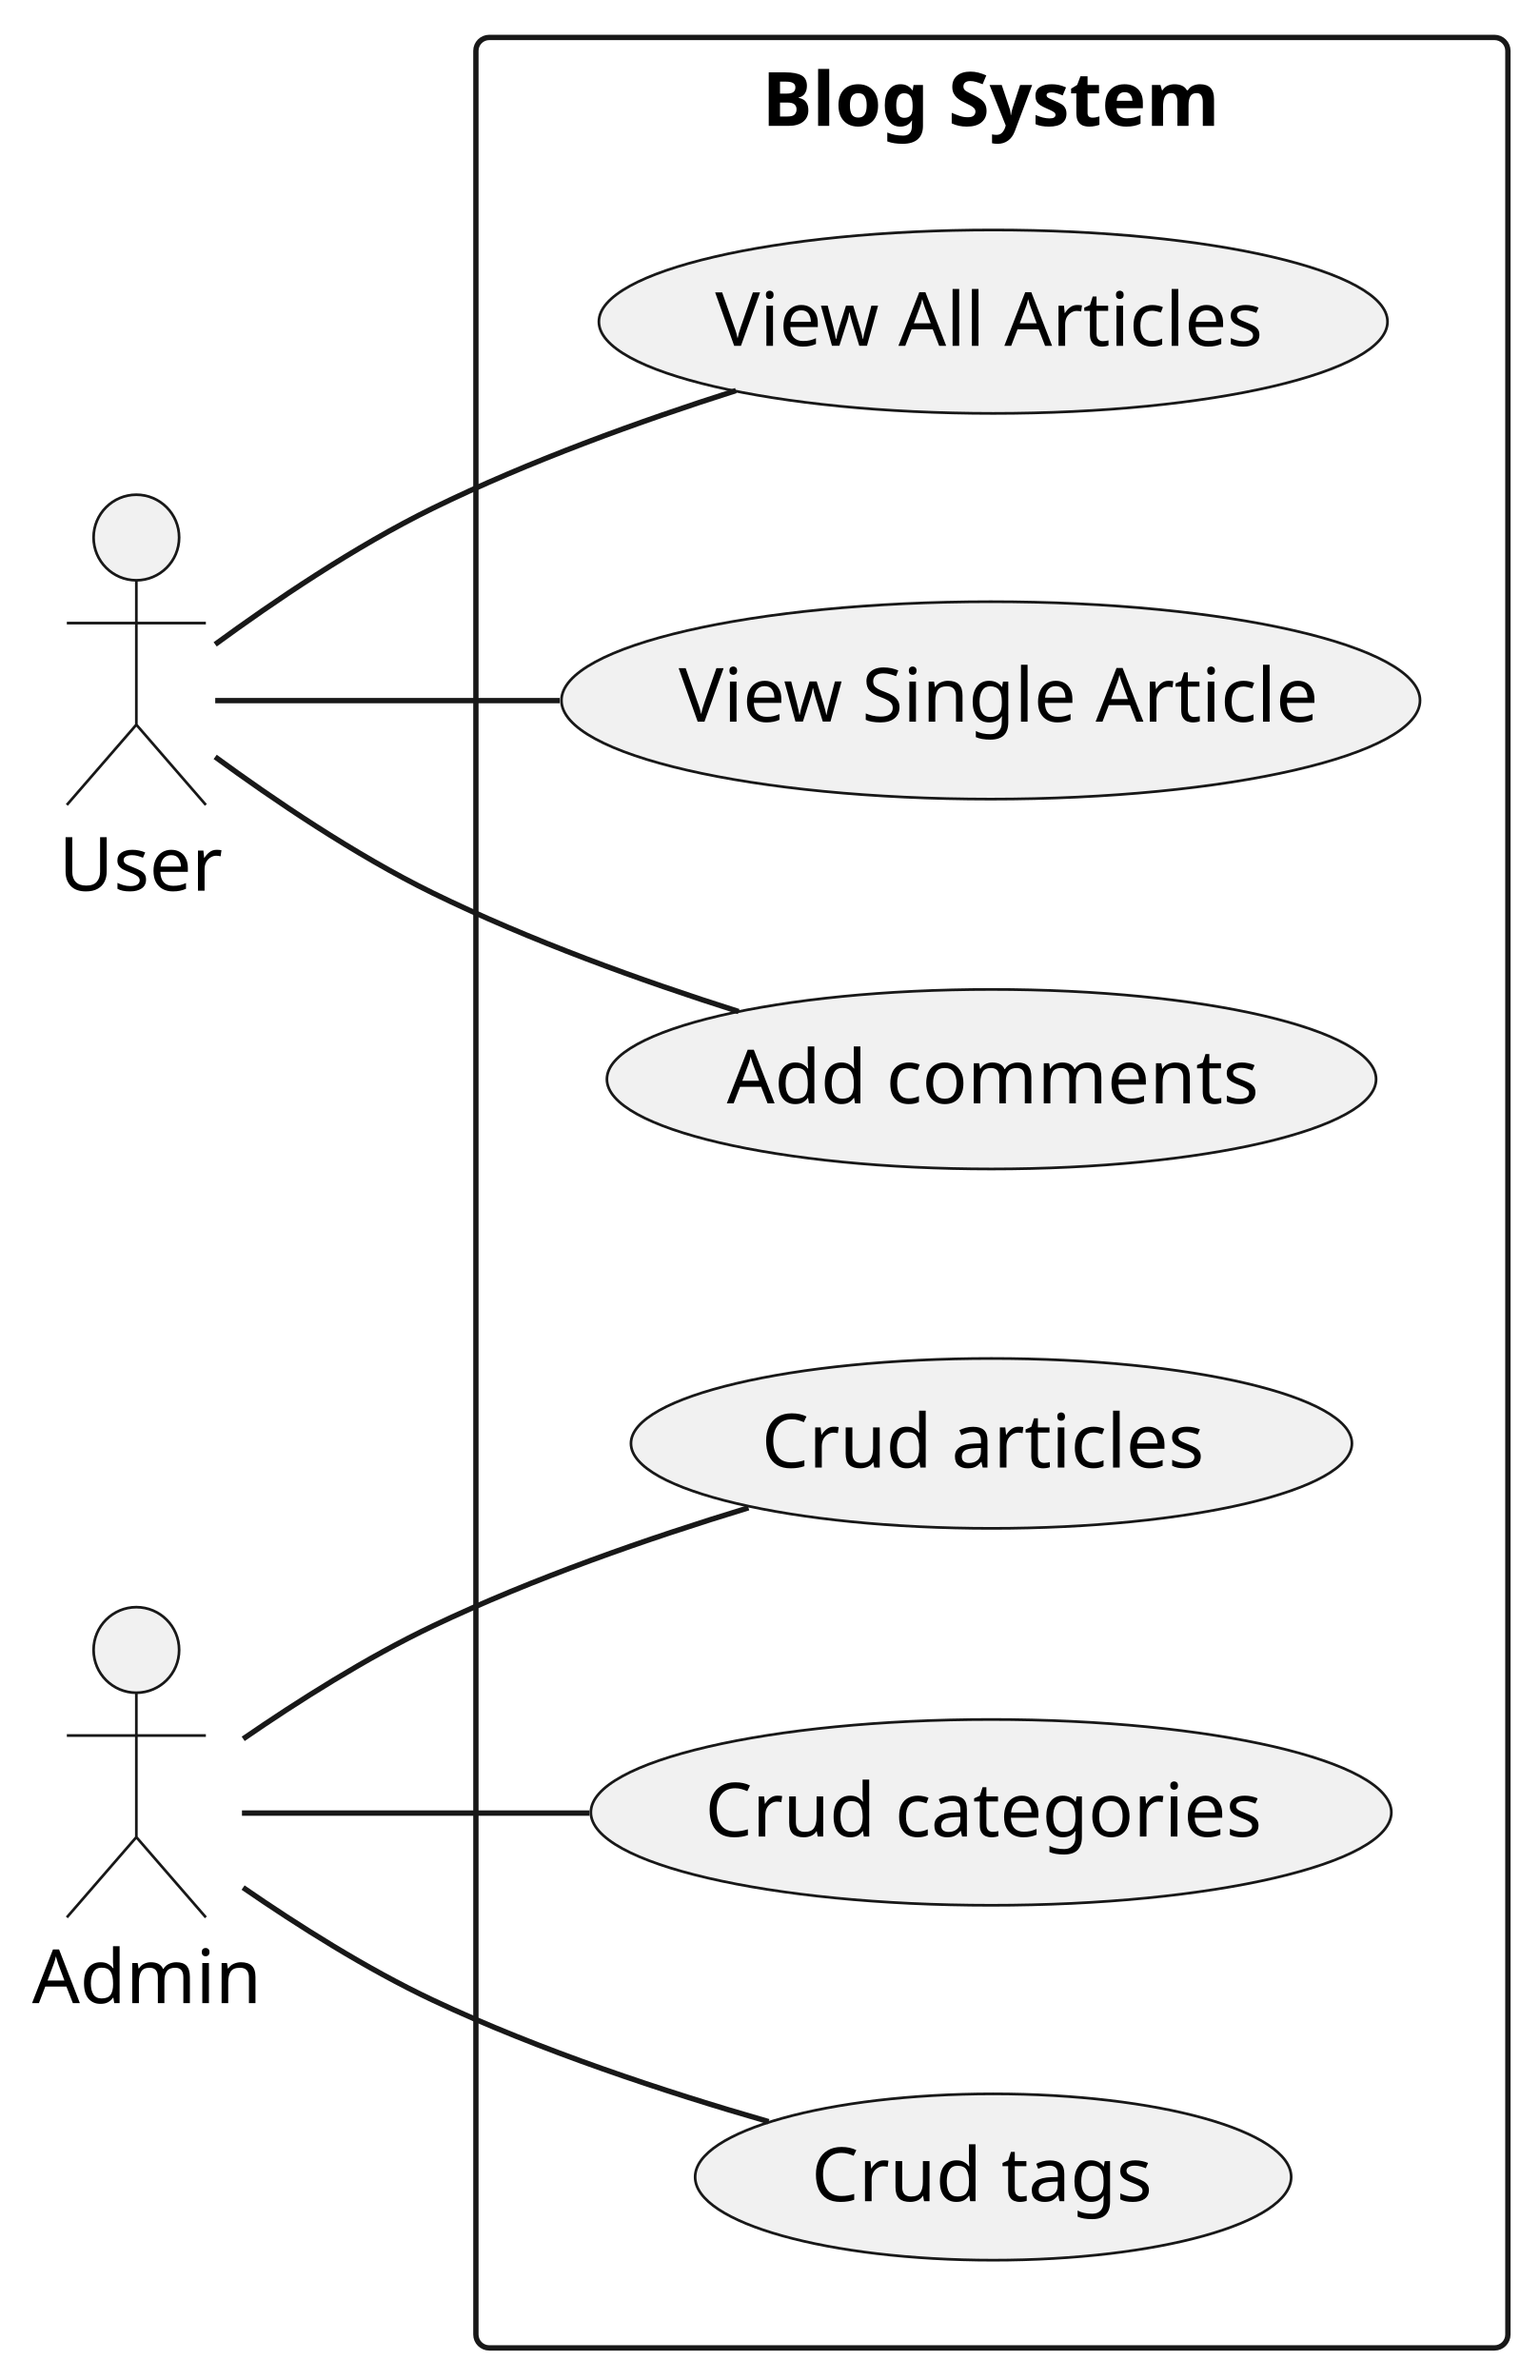
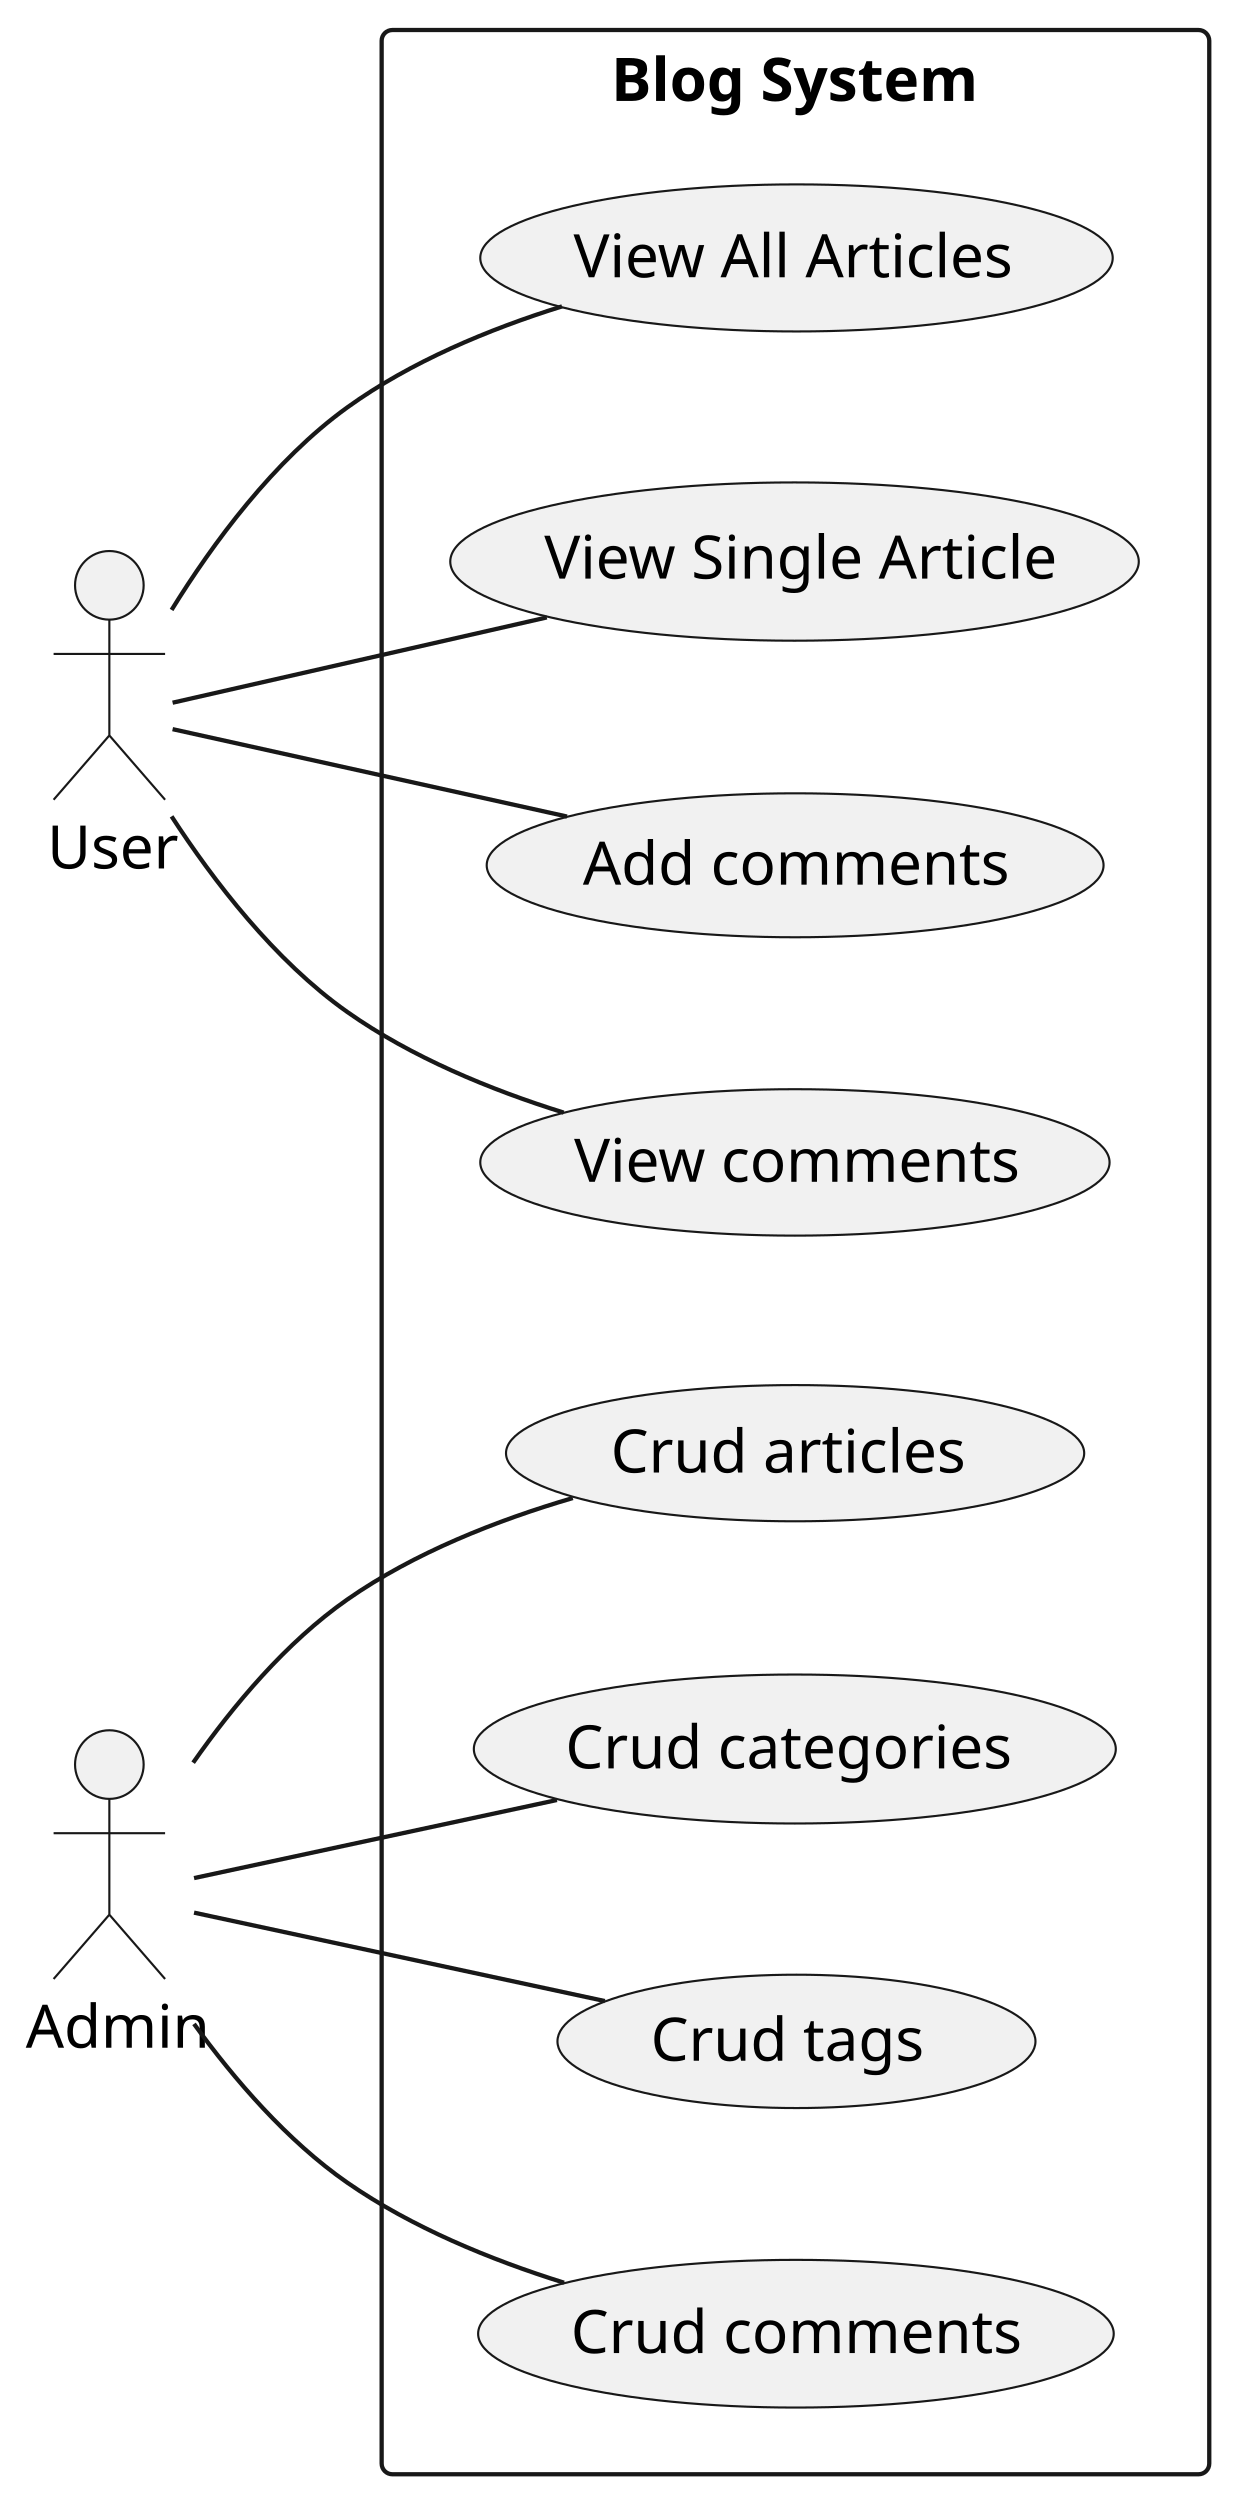
- <svg xmlns="http://www.w3.org/2000/svg" contentStyleType="text/css" height="445px" preserveAspectRatio="none" style="width:288px;height:445px;background:#FFFFFF;" version="1.1" viewBox="0 0 288 445" width="288px" zoomAndPan="magnify">
+ <svg xmlns="http://www.w3.org/2000/svg" contentStyleType="text/css" height="583px" preserveAspectRatio="none" style="width:288px;height:583px;background:#FFFFFF;" version="1.1" viewBox="0 0 288 583" width="288px" zoomAndPan="magnify">
  <defs />
  <g>
    <g id="cluster_Blog System">
-       <rect fill="none" height="432" rx="2.5" ry="2.5" style="stroke:#181818;stroke-width:1.0;" width="193" x="89" y="7" />
+       <rect fill="none" height="570" rx="2.5" ry="2.5" style="stroke:#181818;stroke-width:1.0;" width="193" x="89" y="7" />
      <text fill="#000000" font-family="sans-serif" font-size="14" font-weight="bold" lengthAdjust="spacing" textLength="86" x="142.5" y="23.533">Blog System</text>
    </g>
    <g id="elem_UC_ViewArticles">
      <ellipse cx="185.743" cy="60.148" fill="#F1F1F1" rx="73.743" ry="17.148" style="stroke:#181818;stroke-width:0.5;" />
      <text fill="#000000" font-family="sans-serif" font-size="14" lengthAdjust="spacing" textLength="98" x="133.743" y="64.665">View All Articles</text>
    </g>
    <g id="elem_UC_ViewArticle">
      <ellipse cx="185.283" cy="130.957" fill="#F1F1F1" rx="80.283" ry="18.456" style="stroke:#181818;stroke-width:0.5;" />
      <text fill="#000000" font-family="sans-serif" font-size="14" lengthAdjust="spacing" textLength="115" x="126.919" y="134.934">View Single Article</text>
    </g>
    <g id="elem_UC_AddComments">
      <ellipse cx="185.426" cy="201.785" fill="#F1F1F1" rx="71.926" ry="16.785" style="stroke:#181818;stroke-width:0.5;" />
      <text fill="#000000" font-family="sans-serif" font-size="14" lengthAdjust="spacing" textLength="93" x="135.926" y="206.302">Add comments</text>
    </g>
+     <g id="elem_UC_ViewComments">
+       <ellipse cx="185.376" cy="271.075" fill="#F1F1F1" rx="73.376" ry="17.075" style="stroke:#181818;stroke-width:0.5;" />
+       <text fill="#000000" font-family="sans-serif" font-size="14" lengthAdjust="spacing" textLength="97" x="133.876" y="275.592">View comments</text>
+     </g>
    <g id="elem_UC_CrudArticles">
-       <ellipse cx="185.417" cy="269.883" fill="#F1F1F1" rx="67.417" ry="15.883" style="stroke:#181818;stroke-width:0.5;" />
-       <text fill="#000000" font-family="sans-serif" font-size="14" lengthAdjust="spacing" textLength="80" x="142.417" y="274.4">Crud articles</text>
+       <ellipse cx="185.417" cy="338.883" fill="#F1F1F1" rx="67.417" ry="15.883" style="stroke:#181818;stroke-width:0.5;" />
+       <text fill="#000000" font-family="sans-serif" font-size="14" lengthAdjust="spacing" textLength="80" x="142.417" y="343.4">Crud articles</text>
    </g>
    <g id="elem_UC_CrudCategories">
-       <ellipse cx="185.352" cy="338.87" fill="#F1F1F1" rx="74.853" ry="17.37" style="stroke:#181818;stroke-width:0.5;" />
-       <text fill="#000000" font-family="sans-serif" font-size="14" lengthAdjust="spacing" textLength="101" x="131.852" y="343.387">Crud categories</text>
+       <ellipse cx="185.352" cy="407.87" fill="#F1F1F1" rx="74.853" ry="17.37" style="stroke:#181818;stroke-width:0.5;" />
+       <text fill="#000000" font-family="sans-serif" font-size="14" lengthAdjust="spacing" textLength="101" x="131.852" y="412.387">Crud categories</text>
    </g>
    <g id="elem_UC_CrudTags">
-       <ellipse cx="185.736" cy="407.049" fill="#F1F1F1" rx="55.736" ry="15.549" style="stroke:#181818;stroke-width:0.5;" />
-       <text fill="#000000" font-family="sans-serif" font-size="14" lengthAdjust="spacing" textLength="62" x="151.736" y="411.566">Crud tags</text>
+       <ellipse cx="185.736" cy="476.049" fill="#F1F1F1" rx="55.736" ry="15.549" style="stroke:#181818;stroke-width:0.5;" />
+       <text fill="#000000" font-family="sans-serif" font-size="14" lengthAdjust="spacing" textLength="62" x="151.736" y="480.566">Crud tags</text>
+     </g>
+     <g id="elem_UC_CrudComments">
+       <ellipse cx="185.611" cy="544.222" fill="#F1F1F1" rx="74.111" ry="17.222" style="stroke:#181818;stroke-width:0.5;" />
+       <text fill="#000000" font-family="sans-serif" font-size="14" lengthAdjust="spacing" textLength="99" x="133.111" y="548.739">Crud comments</text>
    </g>
    <g id="elem_user">
-       <ellipse cx="25.5" cy="100.5" fill="#F1F1F1" rx="8" ry="8" style="stroke:#181818;stroke-width:0.5;" />
-       <path d="M25.5,108.5 L25.5,135.5 M12.5,116.5 L38.5,116.5 M25.5,135.5 L12.5,150.5 M25.5,135.5 L38.5,150.5 " fill="none" style="stroke:#181818;stroke-width:0.5;" />
-       <text fill="#000000" font-family="sans-serif" font-size="14" lengthAdjust="spacing" textLength="29" x="11" y="166.533">User</text>
+       <ellipse cx="25.5" cy="136.5" fill="#F1F1F1" rx="8" ry="8" style="stroke:#181818;stroke-width:0.5;" />
+       <path d="M25.5,144.5 L25.5,171.5 M12.5,152.5 L38.5,152.5 M25.5,171.5 L12.5,186.5 M25.5,171.5 L38.5,186.5 " fill="none" style="stroke:#181818;stroke-width:0.5;" />
+       <text fill="#000000" font-family="sans-serif" font-size="14" lengthAdjust="spacing" textLength="29" x="11" y="202.533">User</text>
    </g>
    <g id="elem_admin">
-       <ellipse cx="25.5" cy="308.5" fill="#F1F1F1" rx="8" ry="8" style="stroke:#181818;stroke-width:0.5;" />
-       <path d="M25.5,316.5 L25.5,343.5 M12.5,324.5 L38.5,324.5 M25.5,343.5 L12.5,358.5 M25.5,343.5 L38.5,358.5 " fill="none" style="stroke:#181818;stroke-width:0.5;" />
-       <text fill="#000000" font-family="sans-serif" font-size="14" lengthAdjust="spacing" textLength="39" x="6" y="374.533">Admin</text>
+       <ellipse cx="25.5" cy="411.5" fill="#F1F1F1" rx="8" ry="8" style="stroke:#181818;stroke-width:0.5;" />
+       <path d="M25.5,419.5 L25.5,446.5 M12.5,427.5 L38.5,427.5 M25.5,446.5 L12.5,461.5 M25.5,446.5 L38.5,461.5 " fill="none" style="stroke:#181818;stroke-width:0.5;" />
+       <text fill="#000000" font-family="sans-serif" font-size="14" lengthAdjust="spacing" textLength="39" x="6" y="477.533">Admin</text>
    </g>
    <g id="link_user_UC_ViewArticle">
-       <path d="M40.25,131 C55.04,131 79.8,131 104.67,131 " fill="none" id="user-UC_ViewArticle" style="stroke:#181818;stroke-width:1.0;" />
+       <path d="M40.25,163.87 C59.62,159.45 96.09,151.14 127.52,143.98 " fill="none" id="user-UC_ViewArticle" style="stroke:#181818;stroke-width:1.0;" />
    </g>
    <g id="link_user_UC_ViewArticles">
-       <path d="M40.24,120.48 C50.92,112.67 66.33,102.17 81,95 C98.89,86.25 119.52,78.79 137.63,73.03 " fill="none" id="user-UC_ViewArticles" style="stroke:#181818;stroke-width:1.0;" />
+       <path d="M40.01,142.24 C49.61,126.72 63.83,107.37 81,95 C95.77,84.35 114.02,76.77 131.06,71.45 " fill="none" id="user-UC_ViewArticles" style="stroke:#181818;stroke-width:1.0;" />
    </g>
    <g id="link_user_UC_AddComments">
-       <path d="M40.24,141.52 C50.92,149.33 66.33,159.83 81,167 C99.06,175.83 119.91,183.35 138.14,189.13 " fill="none" id="user-UC_AddComments" style="stroke:#181818;stroke-width:1.0;" />
+       <path d="M40.25,170.04 C60.59,174.55 99.81,183.24 132.23,190.42 " fill="none" id="user-UC_AddComments" style="stroke:#181818;stroke-width:1.0;" />
+     </g>
+     <g id="link_user_UC_ViewComments">
+       <path d="M40.01,190.38 C49.71,205.31 64.03,224.04 81,236 C95.96,246.55 114.35,254.12 131.45,259.46 " fill="none" id="user-UC_ViewComments" style="stroke:#181818;stroke-width:1.0;" />
    </g>
    <g id="link_admin_UC_CrudArticles">
-       <path d="M45.48,325.12 C55.65,318.12 68.61,309.89 81,304 C99.7,295.1 121.34,287.59 139.98,281.92 " fill="none" id="admin-UC_CrudArticles" style="stroke:#181818;stroke-width:1.0;" />
+       <path d="M45.04,411.06 C54.37,397.74 66.73,382.97 81,373 C96.58,362.11 115.88,354.53 133.58,349.34 " fill="none" id="admin-UC_CrudArticles" style="stroke:#181818;stroke-width:1.0;" />
    </g>
    <g id="link_admin_UC_CrudCategories">
-       <path d="M45.25,339 C61.51,339 86.17,339 110.24,339 " fill="none" id="admin-UC_CrudCategories" style="stroke:#181818;stroke-width:1.0;" />
+       <path d="M45.25,437.97 C66.01,433.5 100.44,426.09 129.87,419.76 " fill="none" id="admin-UC_CrudCategories" style="stroke:#181818;stroke-width:1.0;" />
    </g>
    <g id="link_admin_UC_CrudTags">
-       <path d="M45.46,352.93 C55.63,359.94 68.59,368.16 81,374 C100.97,383.39 124.3,391.09 143.75,396.69 " fill="none" id="admin-UC_CrudTags" style="stroke:#181818;stroke-width:1.0;" />
+       <path d="M45.25,446.03 C68.71,451.08 109.62,459.89 141.05,466.65 " fill="none" id="admin-UC_CrudTags" style="stroke:#181818;stroke-width:1.0;" />
+     </g>
+     <g id="link_admin_UC_CrudComments">
+       <path d="M45.24,471.97 C54.62,484.9 66.96,499.25 81,509 C96.03,519.44 114.44,526.98 131.54,532.33 " fill="none" id="admin-UC_CrudComments" style="stroke:#181818;stroke-width:1.0;" />
    </g>
  </g>
</svg>
